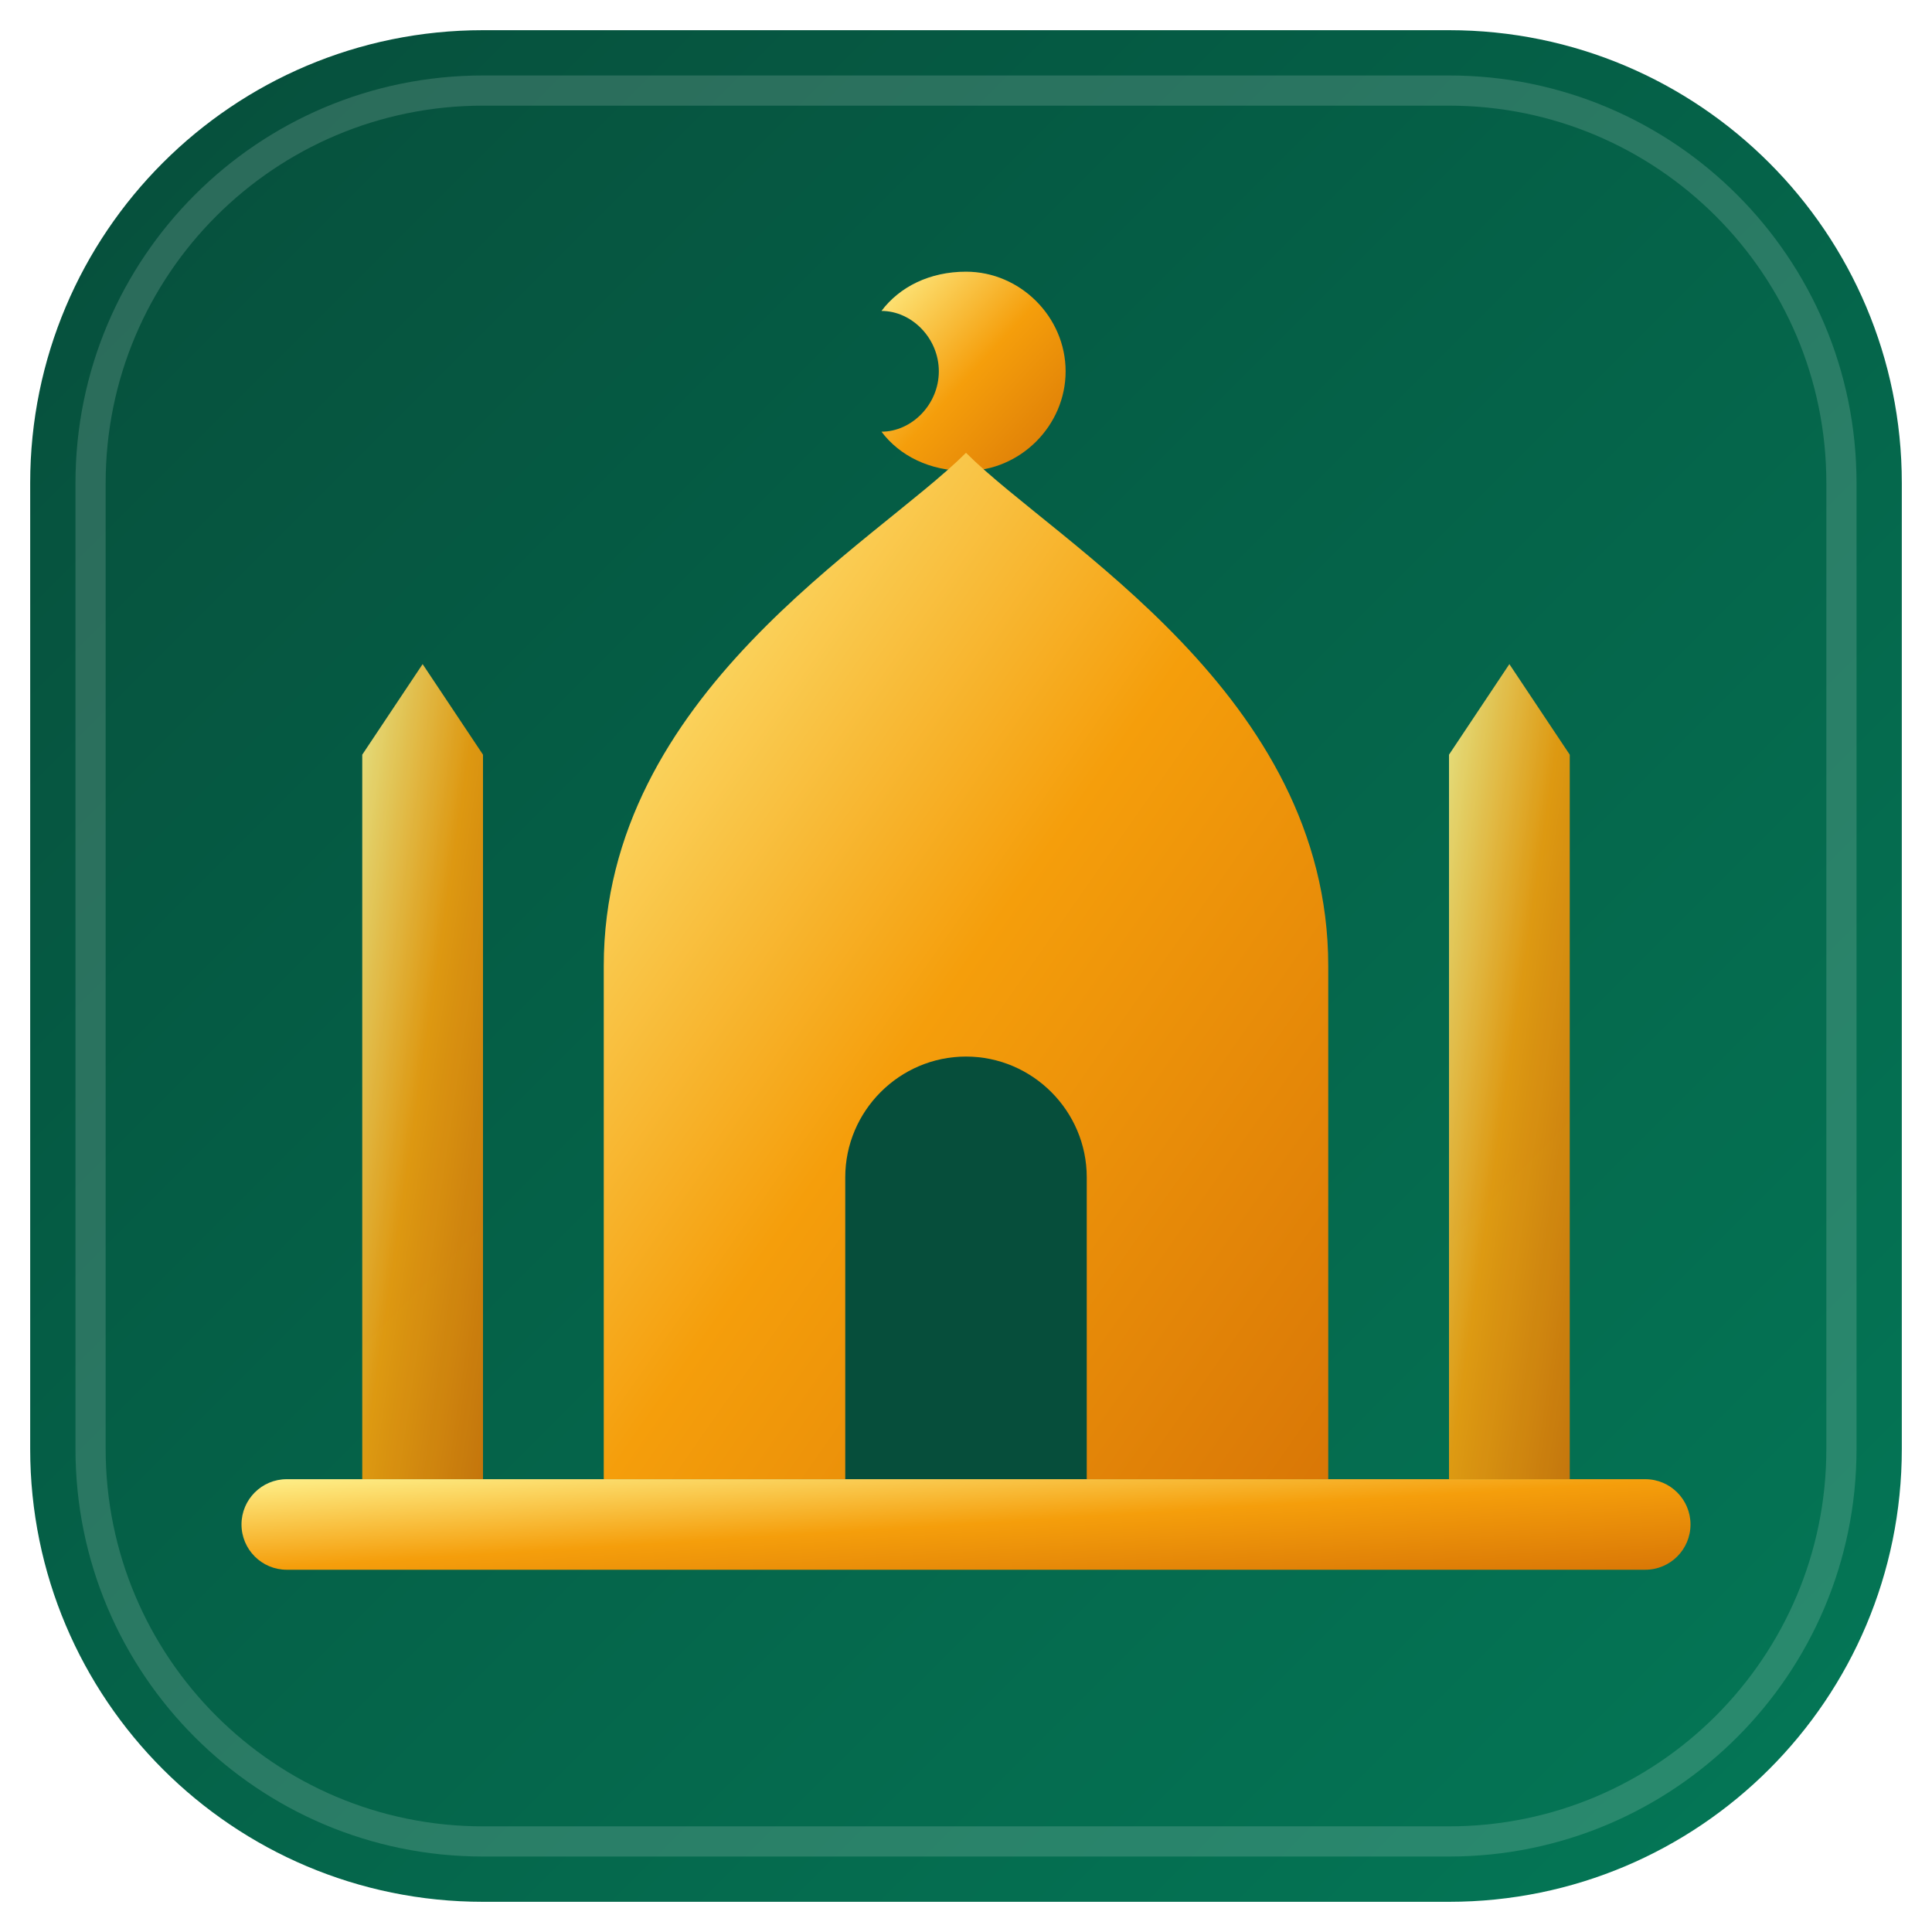
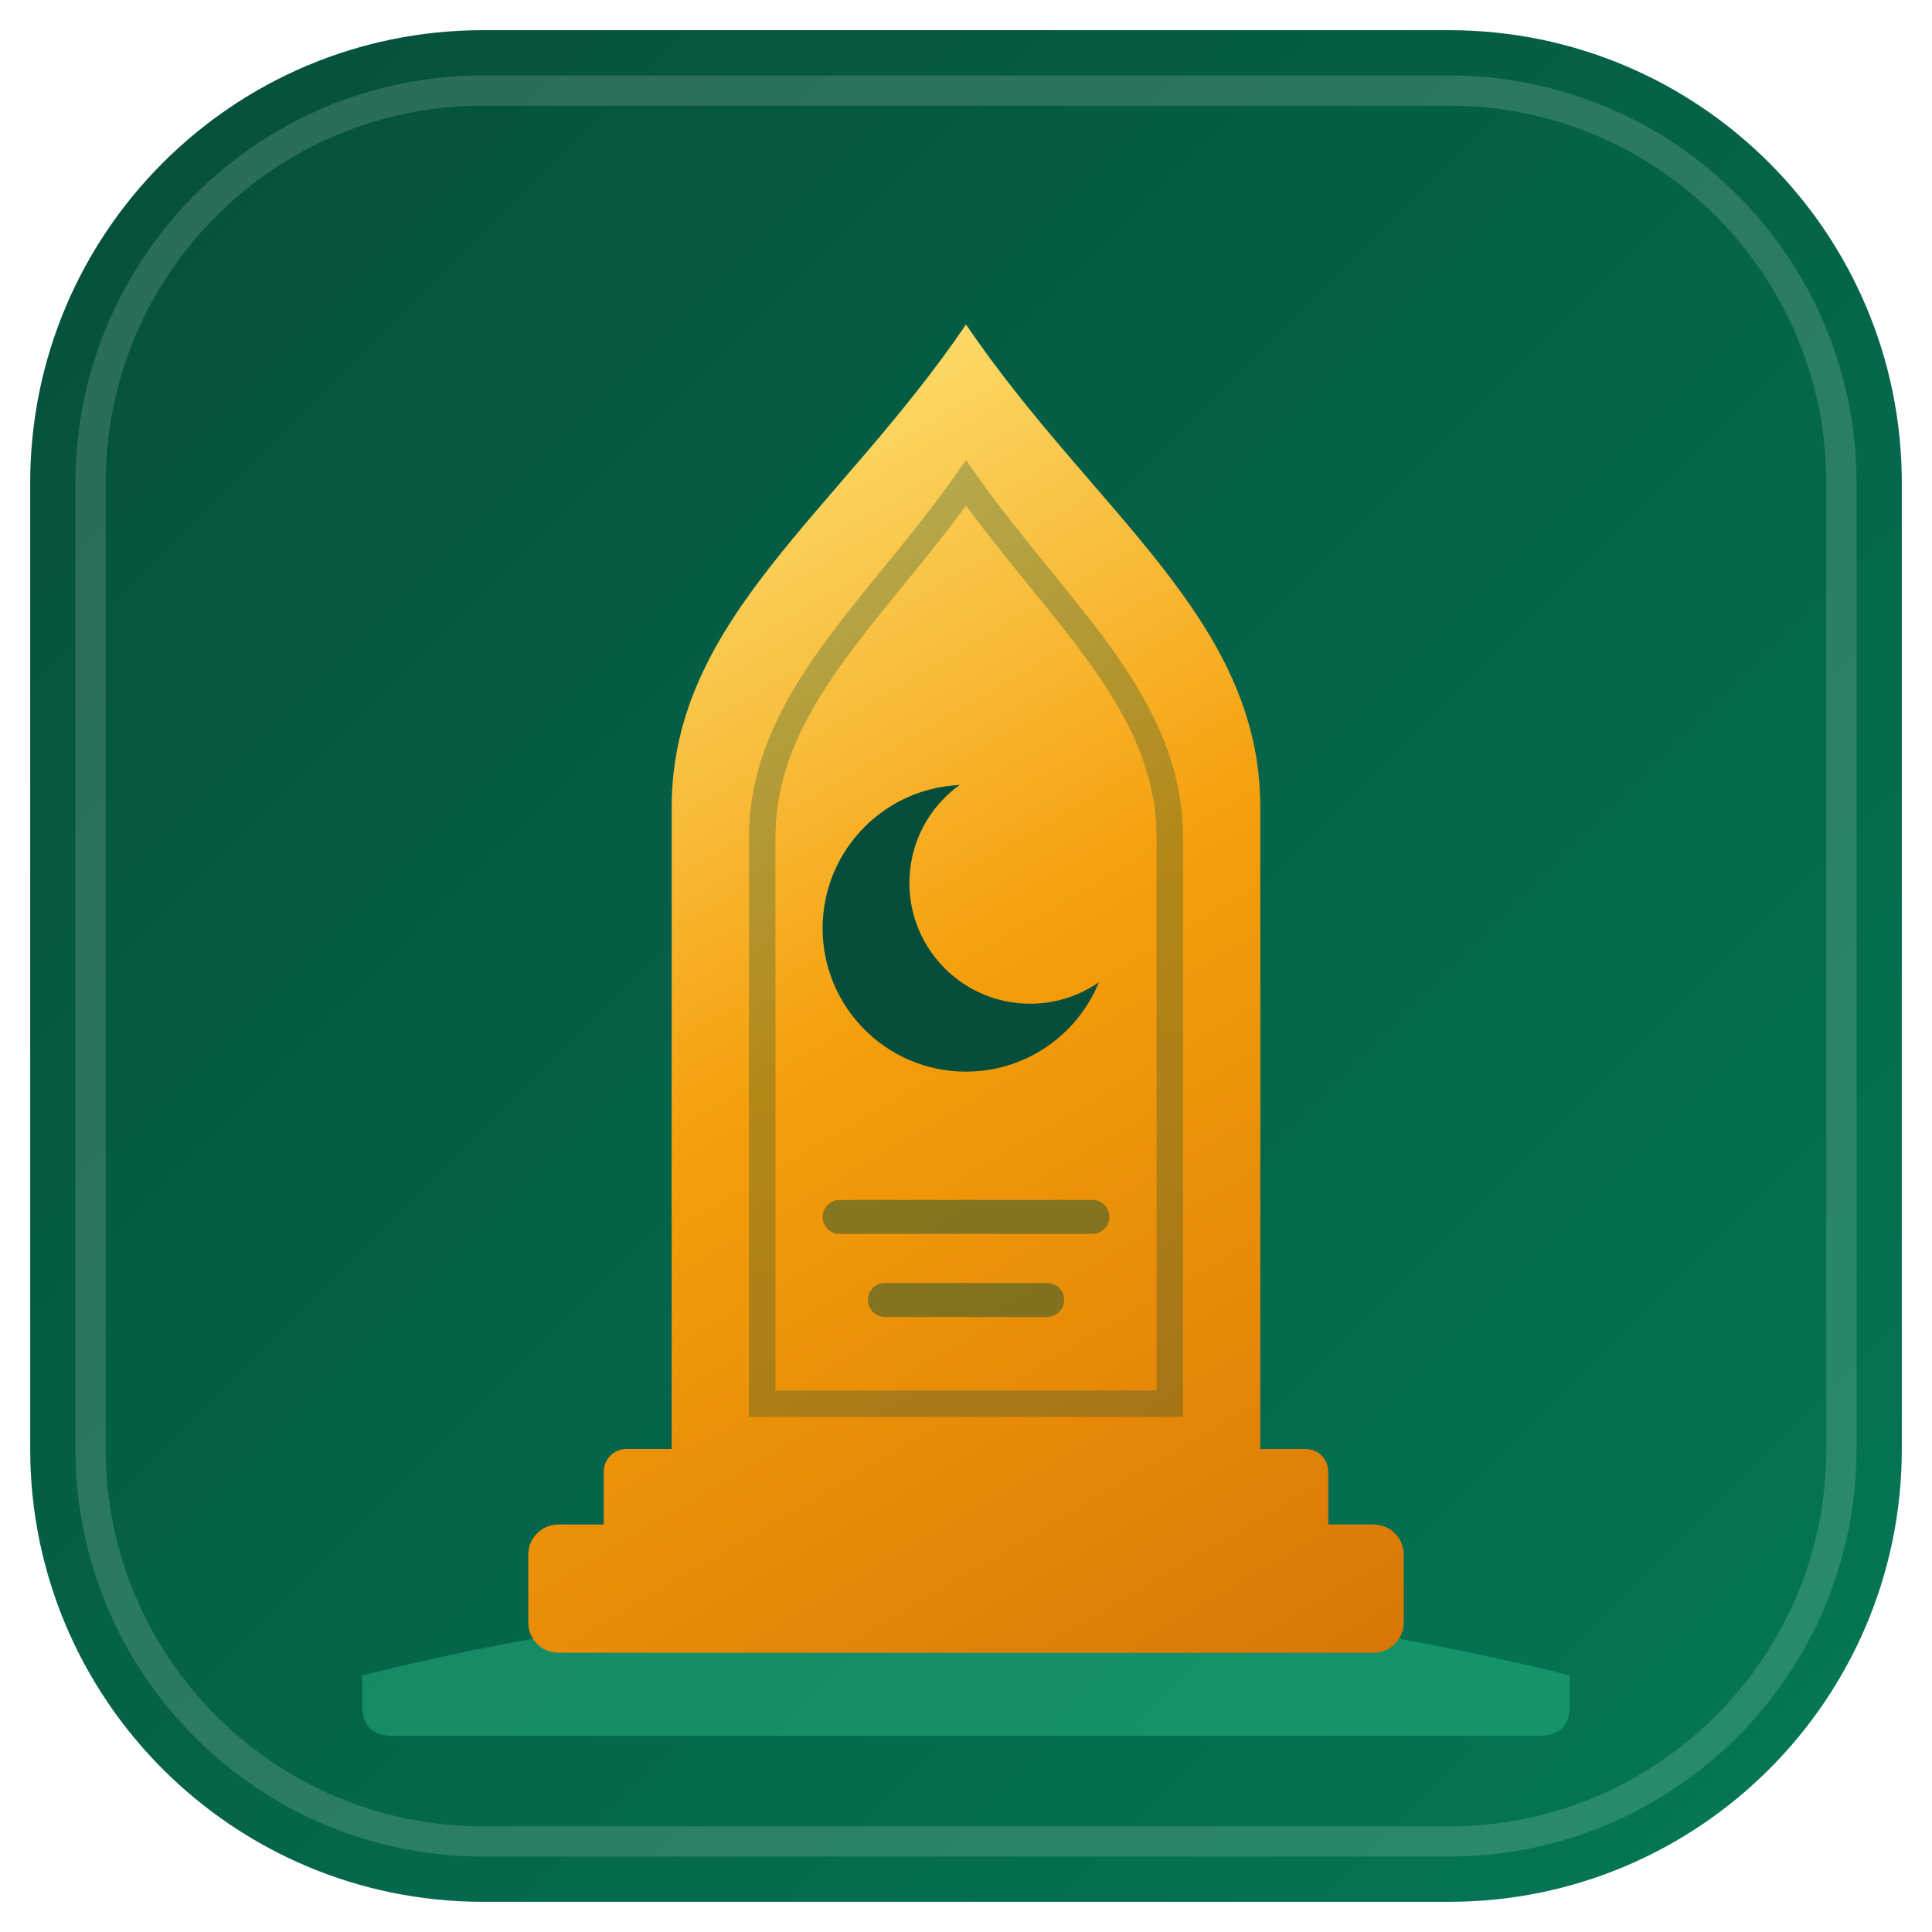
<svg xmlns="http://www.w3.org/2000/svg" viewBox="0 0 512 512" width="512" height="512">
  <defs>
    <linearGradient id="bg" x1="0%" y1="0%" x2="100%" y2="100%">
      <stop offset="0%" stop-color="#064e3b" />
      <stop offset="100%" stop-color="#047857" />
    </linearGradient>
-     <linearGradient id="gold" x1="0%" y1="0%" x2="100%" y2="100%">
+     <linearGradient id="gold" gradientUnits="userSpaceOnUse" x1="150" y1="80" x2="362" y2="440">
      <stop offset="0%" stop-color="#fef08a" />
      <stop offset="50%" stop-color="#f59e0b" />
      <stop offset="100%" stop-color="#d97706" />
    </linearGradient>
  </defs>
  <rect x="8" y="8" width="496" height="496" rx="120" fill="url(#bg)" />
  <rect x="24" y="24" width="464" height="464" rx="104" fill="none" stroke="rgba(255,255,255,0.15)" stroke-width="8" />
-   <g transform="scale(8)">
-     <path d="M32 9 C30.8 9 29.8 9.5 29.2 10.3 C30.2 10.3 31.1 11.2 31.1 12.3 C31.1 13.4 30.2 14.3 29.2 14.3 C29.8 15.1 30.8 15.6 32 15.6 C33.8 15.6 35.3 14.1 35.3 12.3 C35.3 10.5 33.8 9 32 9 Z" fill="url(#gold)" />
-     <path d="M32 15 C29 18 20 23 20 32 L20 49 L44 49 L44 32 C44 23 35 18 32 15 Z" fill="url(#gold)" />
-     <path d="M28 49 L28 39 C28 36.8 29.8 35 32 35 C34.2 35 36 36.8 36 39 L36 49 Z" fill="#064e3b" />
-     <path d="M12 25 L14 22 L16 25 L16 49 L12 49 Z" fill="url(#gold)" opacity="0.9" />
-     <path d="M48 25 L50 22 L52 25 L52 49 L48 49 Z" fill="url(#gold)" opacity="0.9" />
-     <rect x="8" y="49" width="48" height="3" rx="1.5" fill="url(#gold)" />
-   </g>
+   <path d="M96 444 Q256 404 416 444 L416 452 Q416 460 408 460 L104 460 Q96 460 96 452 Z" fill="#34d399" opacity="0.35" />
+   <rect x="140" y="404" width="232" height="34" rx="8" fill="url(#gold)" />
+   <rect x="160" y="384" width="192" height="28" rx="6" fill="url(#gold)" />
+   <path d="M178 392 L178 214 C178 164 222 136 256 86 C290 136 334 164 334 214 L334 392 Z" fill="url(#gold)" />
+   <path d="M202 372 L202 222 C202 186 232 162 256 128 C280 162 310 186 310 222 L310 372 Z" fill="none" stroke="#064e3b" stroke-opacity="0.28" stroke-width="7" />
+   <circle cx="256" cy="246" r="38" fill="#064e3b" />
+   <circle cx="273" cy="234" r="32" fill="url(#gold)" />
+   <rect x="218" y="318" width="76" height="9" rx="4.5" fill="#064e3b" fill-opacity="0.45" />
+   <rect x="230" y="340" width="52" height="9" rx="4.5" fill="#064e3b" fill-opacity="0.45" />
</svg>
